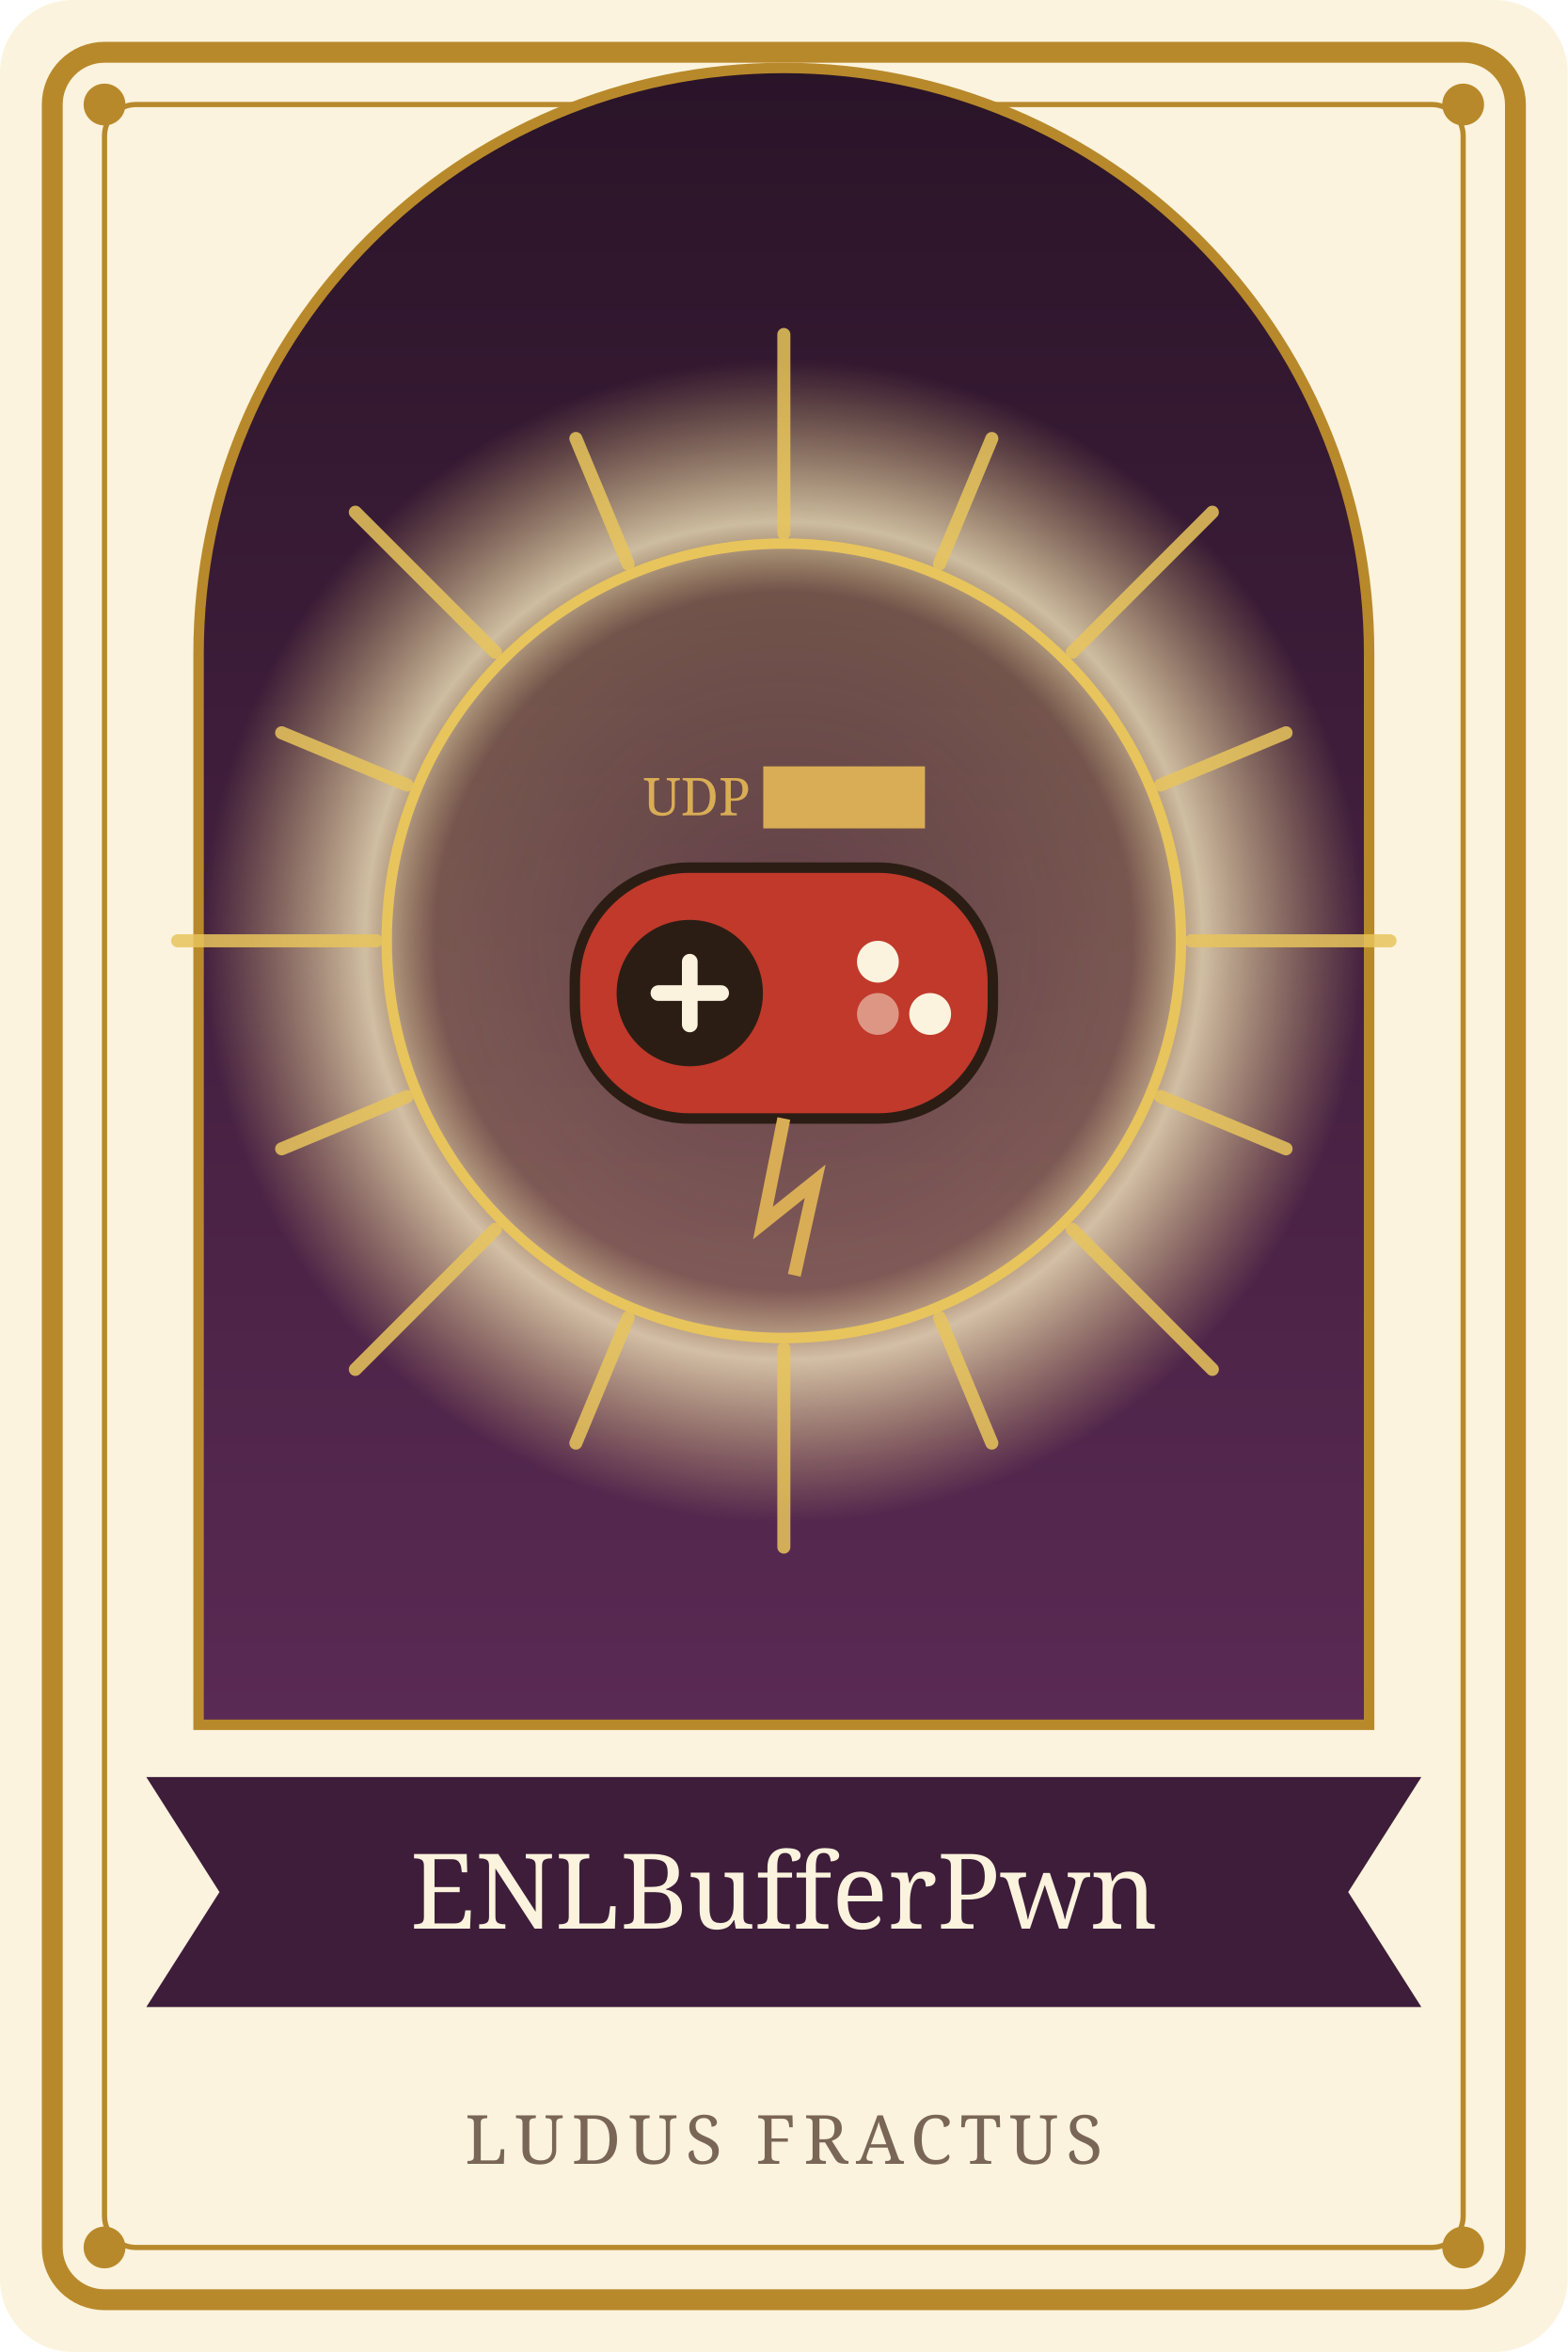
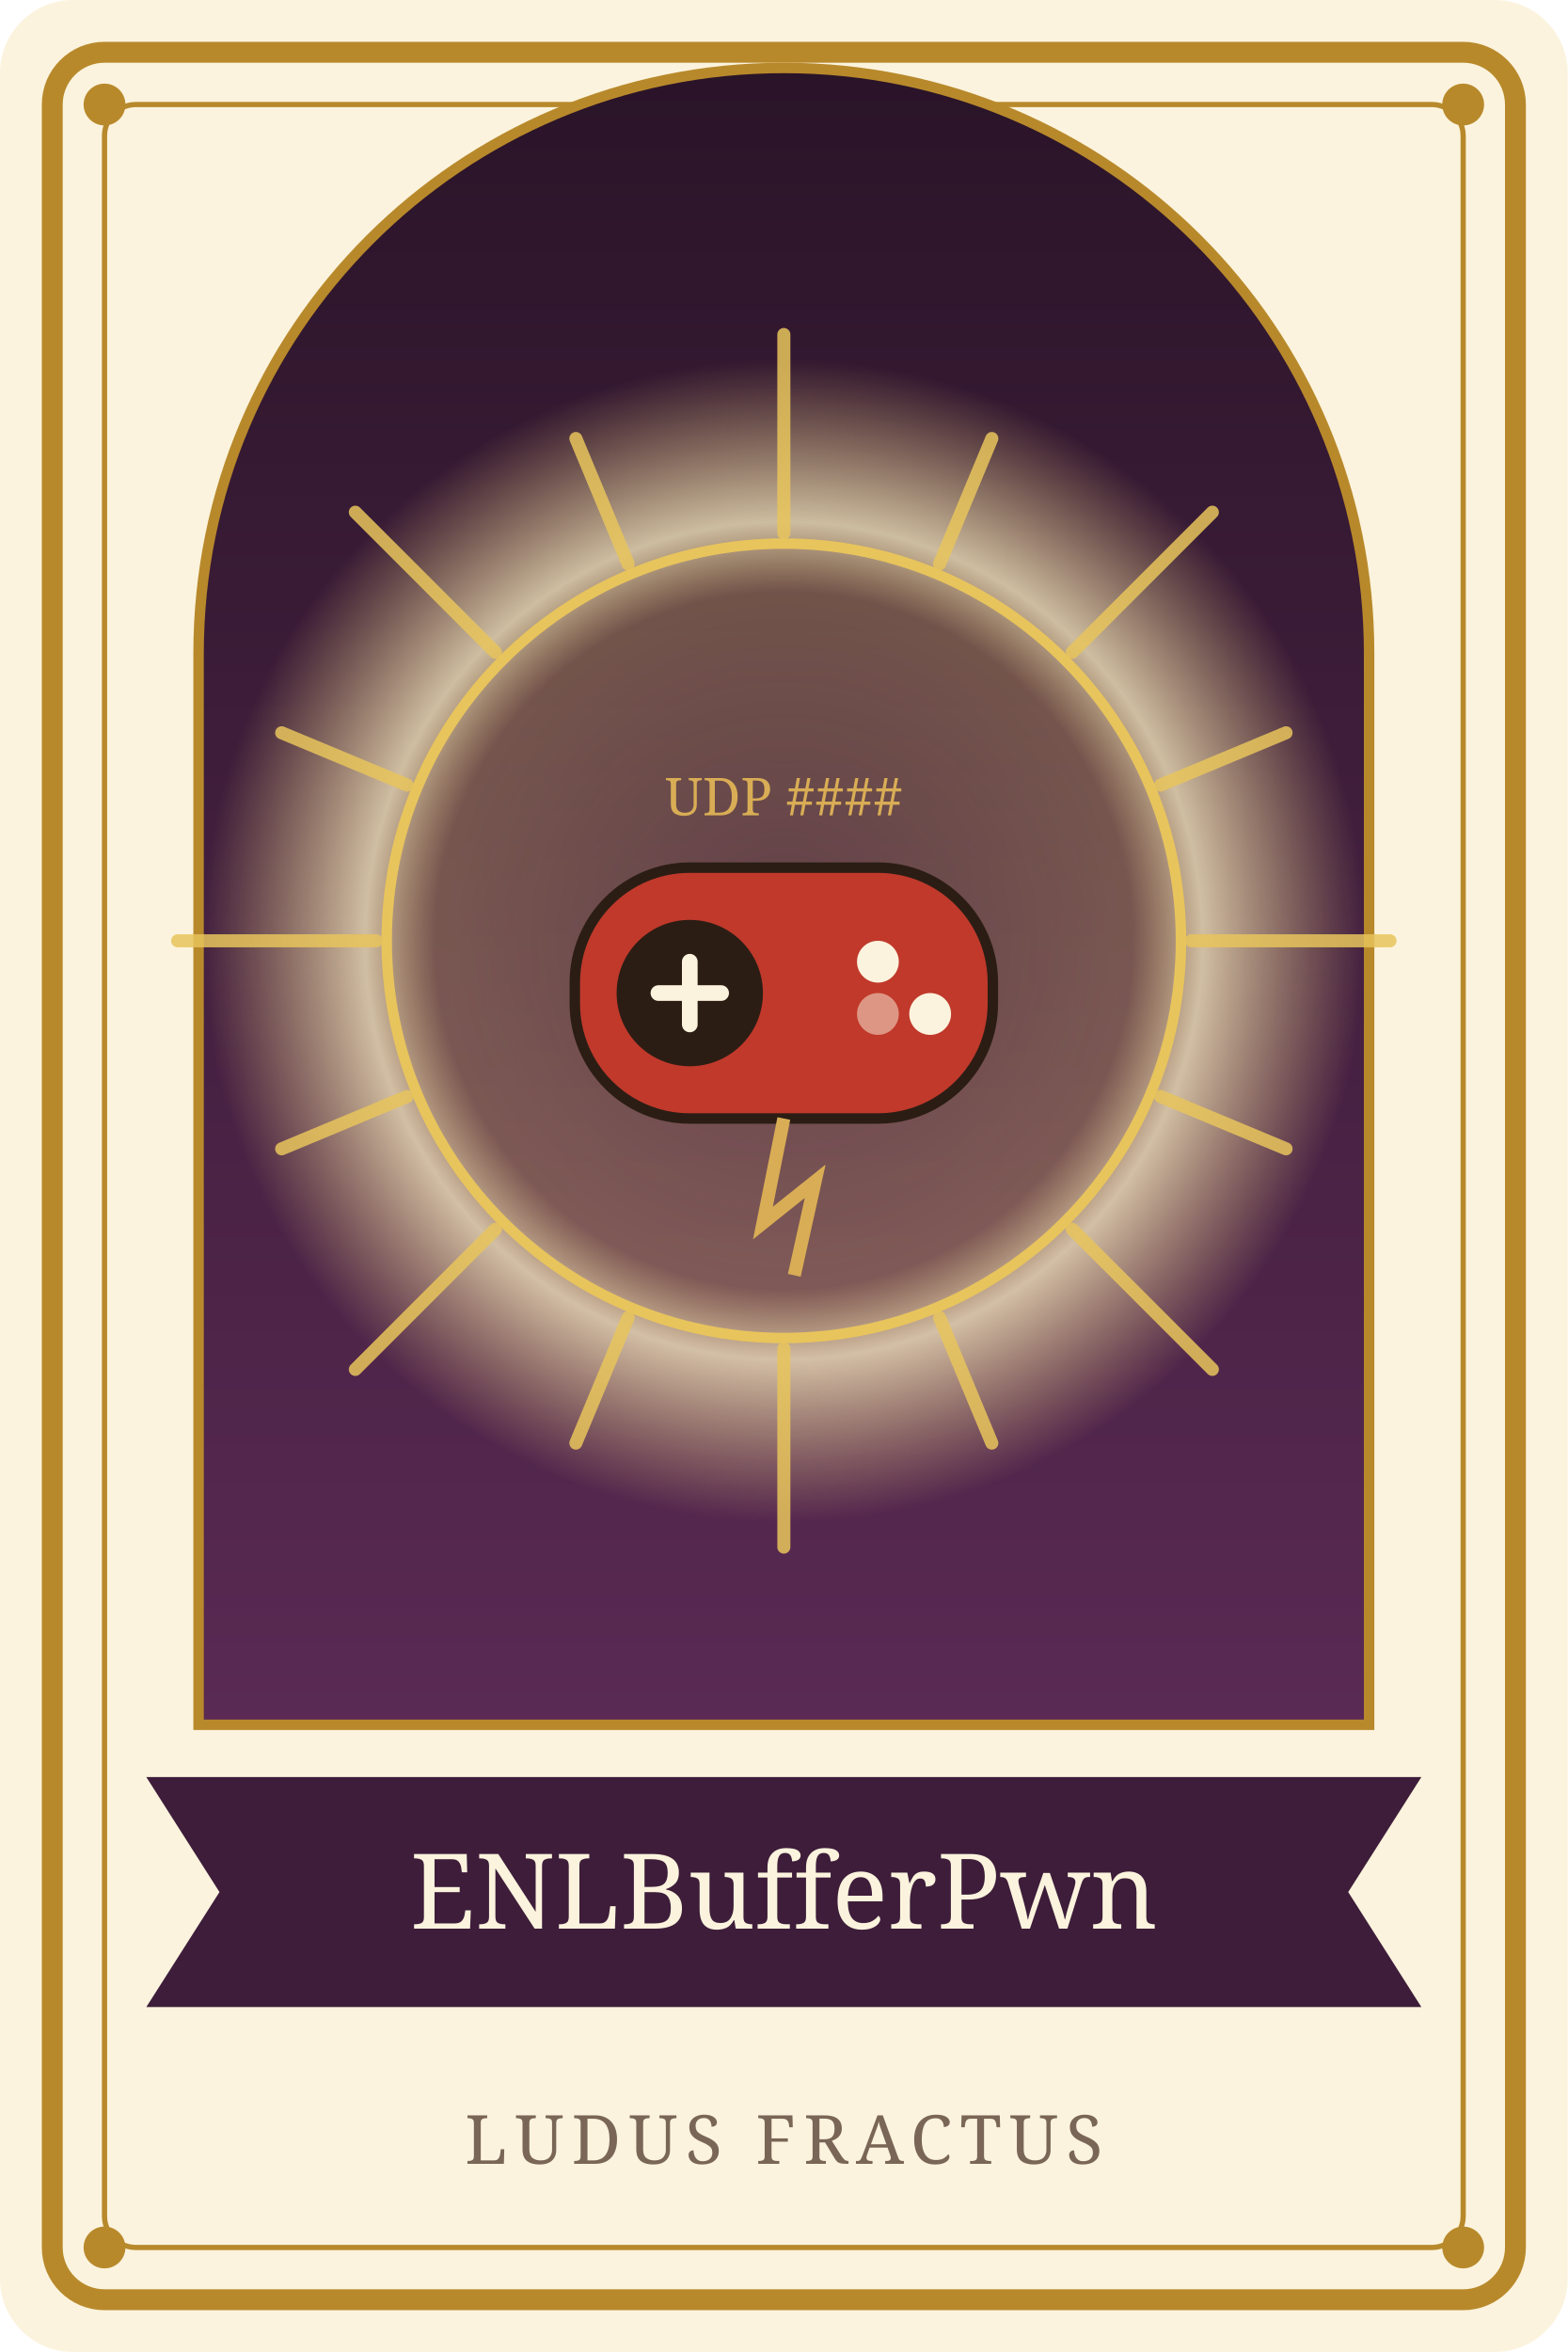
<svg xmlns="http://www.w3.org/2000/svg" viewBox="0 0 300 450" role="img" aria-label="ENLBufferPwn">
  <defs>
    <radialGradient id="s-enlbufferpwn-halo">
      <stop offset="0%" stop-color="#f5d77a" stop-opacity="0.18" />
      <stop offset="60%" stop-color="#f5d77a" stop-opacity="0.3" />
      <stop offset="72%" stop-color="#fff3c4" stop-opacity="0.75" />
      <stop offset="100%" stop-color="#f5d77a" stop-opacity="0" />
    </radialGradient>
    <linearGradient id="s-enlbufferpwn-niche" x1="0" y1="0" x2="0" y2="1">
      <stop offset="0%" stop-color="#2a1428" />
      <stop offset="100%" stop-color="#5a2a54" />
    </linearGradient>
  </defs>
  <rect width="300" height="450" rx="14" fill="#fbf3dd" />
  <rect x="10" y="10" width="280" height="430" rx="10" fill="none" stroke="#b8892b" stroke-width="4" />
  <rect x="20" y="20" width="260" height="410" rx="6" fill="none" stroke="#b8892b" stroke-width="1" />
  <g fill="#b8892b">
    <circle cx="20" cy="20" r="4" />
    <circle cx="280" cy="20" r="4" />
    <circle cx="20" cy="430" r="4" />
    <circle cx="280" cy="430" r="4" />
  </g>
  <path d="M38 330 V125 A112 112 0 0 1 262 125 V330 Z" fill="url(#s-enlbufferpwn-niche)" stroke="#b8892b" stroke-width="2" />
  <circle cx="150" cy="180" r="112" fill="url(#s-enlbufferpwn-halo)" />
  <g stroke="#e8c45c" stroke-width="2.5" stroke-linecap="round" opacity="0.85">
    <line x1="228.0" y1="180.0" x2="266.0" y2="180.0" />
    <line x1="222.1" y1="209.8" x2="246.1" y2="219.8" />
    <line x1="205.2" y1="235.2" x2="232.0" y2="262.0" />
    <line x1="179.8" y1="252.1" x2="189.8" y2="276.1" />
    <line x1="150.0" y1="258.0" x2="150.0" y2="296.0" />
    <line x1="120.2" y1="252.1" x2="110.2" y2="276.1" />
    <line x1="94.8" y1="235.2" x2="68.0" y2="262.0" />
    <line x1="77.9" y1="209.8" x2="53.9" y2="219.8" />
    <line x1="72.0" y1="180.0" x2="34.0" y2="180.0" />
    <line x1="77.9" y1="150.2" x2="53.9" y2="140.2" />
    <line x1="94.8" y1="124.8" x2="68.0" y2="98.0" />
    <line x1="120.2" y1="107.9" x2="110.2" y2="83.9" />
    <line x1="150.0" y1="102.0" x2="150.0" y2="64.0" />
    <line x1="179.8" y1="107.9" x2="189.8" y2="83.9" />
    <line x1="205.2" y1="124.8" x2="232.0" y2="98.0" />
    <line x1="222.1" y1="150.2" x2="246.1" y2="140.2" />
  </g>
  <circle cx="150" cy="180" r="76" fill="none" stroke="#e8c45c" stroke-width="2" />
  <g>
    <rect x="110" y="166" width="80" height="48" rx="22" fill="#c0392b" stroke="#2b1d14" stroke-width="2" />
    <circle cx="132" cy="190" r="14" fill="#2b1d14" />
    <g stroke="#fbf3dd" stroke-width="3" stroke-linecap="round">
      <path d="M126 190 h12 M132 184 v12" />
    </g>
    <g fill="#fbf3dd">
      <circle cx="168" cy="184" r="4" />
      <circle cx="178" cy="194" r="4" />
      <circle cx="168" cy="194" r="4" opacity="0.5" />
    </g>
    <path d="M150 214 L146 234 L156 226 L152 244" fill="none" stroke="#d9ad55" stroke-width="2.5" />
-     <text x="150" y="156" text-anchor="middle" font-family="'EB Garamond', Georgia, serif" font-size="10" fill="#d9ad55">UDP ████</text>
+     <text x="150" y="156" text-anchor="middle" font-family="'EB Garamond', Georgia, serif" font-size="10" fill="#d9ad55">UDP ####</text>
  </g>
  <path d="M28 340 h244 l-14 22 l14 22 h-244 l14 -22 z" fill="#3d1d3a" />
  <text x="150" y="369" text-anchor="middle" font-family="'EB Garamond', Georgia, serif" font-size="20" fill="#fbf3dd">ENLBufferPwn</text>
  <text x="150" y="414" text-anchor="middle" font-family="'EB Garamond', Georgia, serif" font-size="13" letter-spacing="1.5" fill="#7a6656">LUDUS FRACTUS</text>
</svg>
